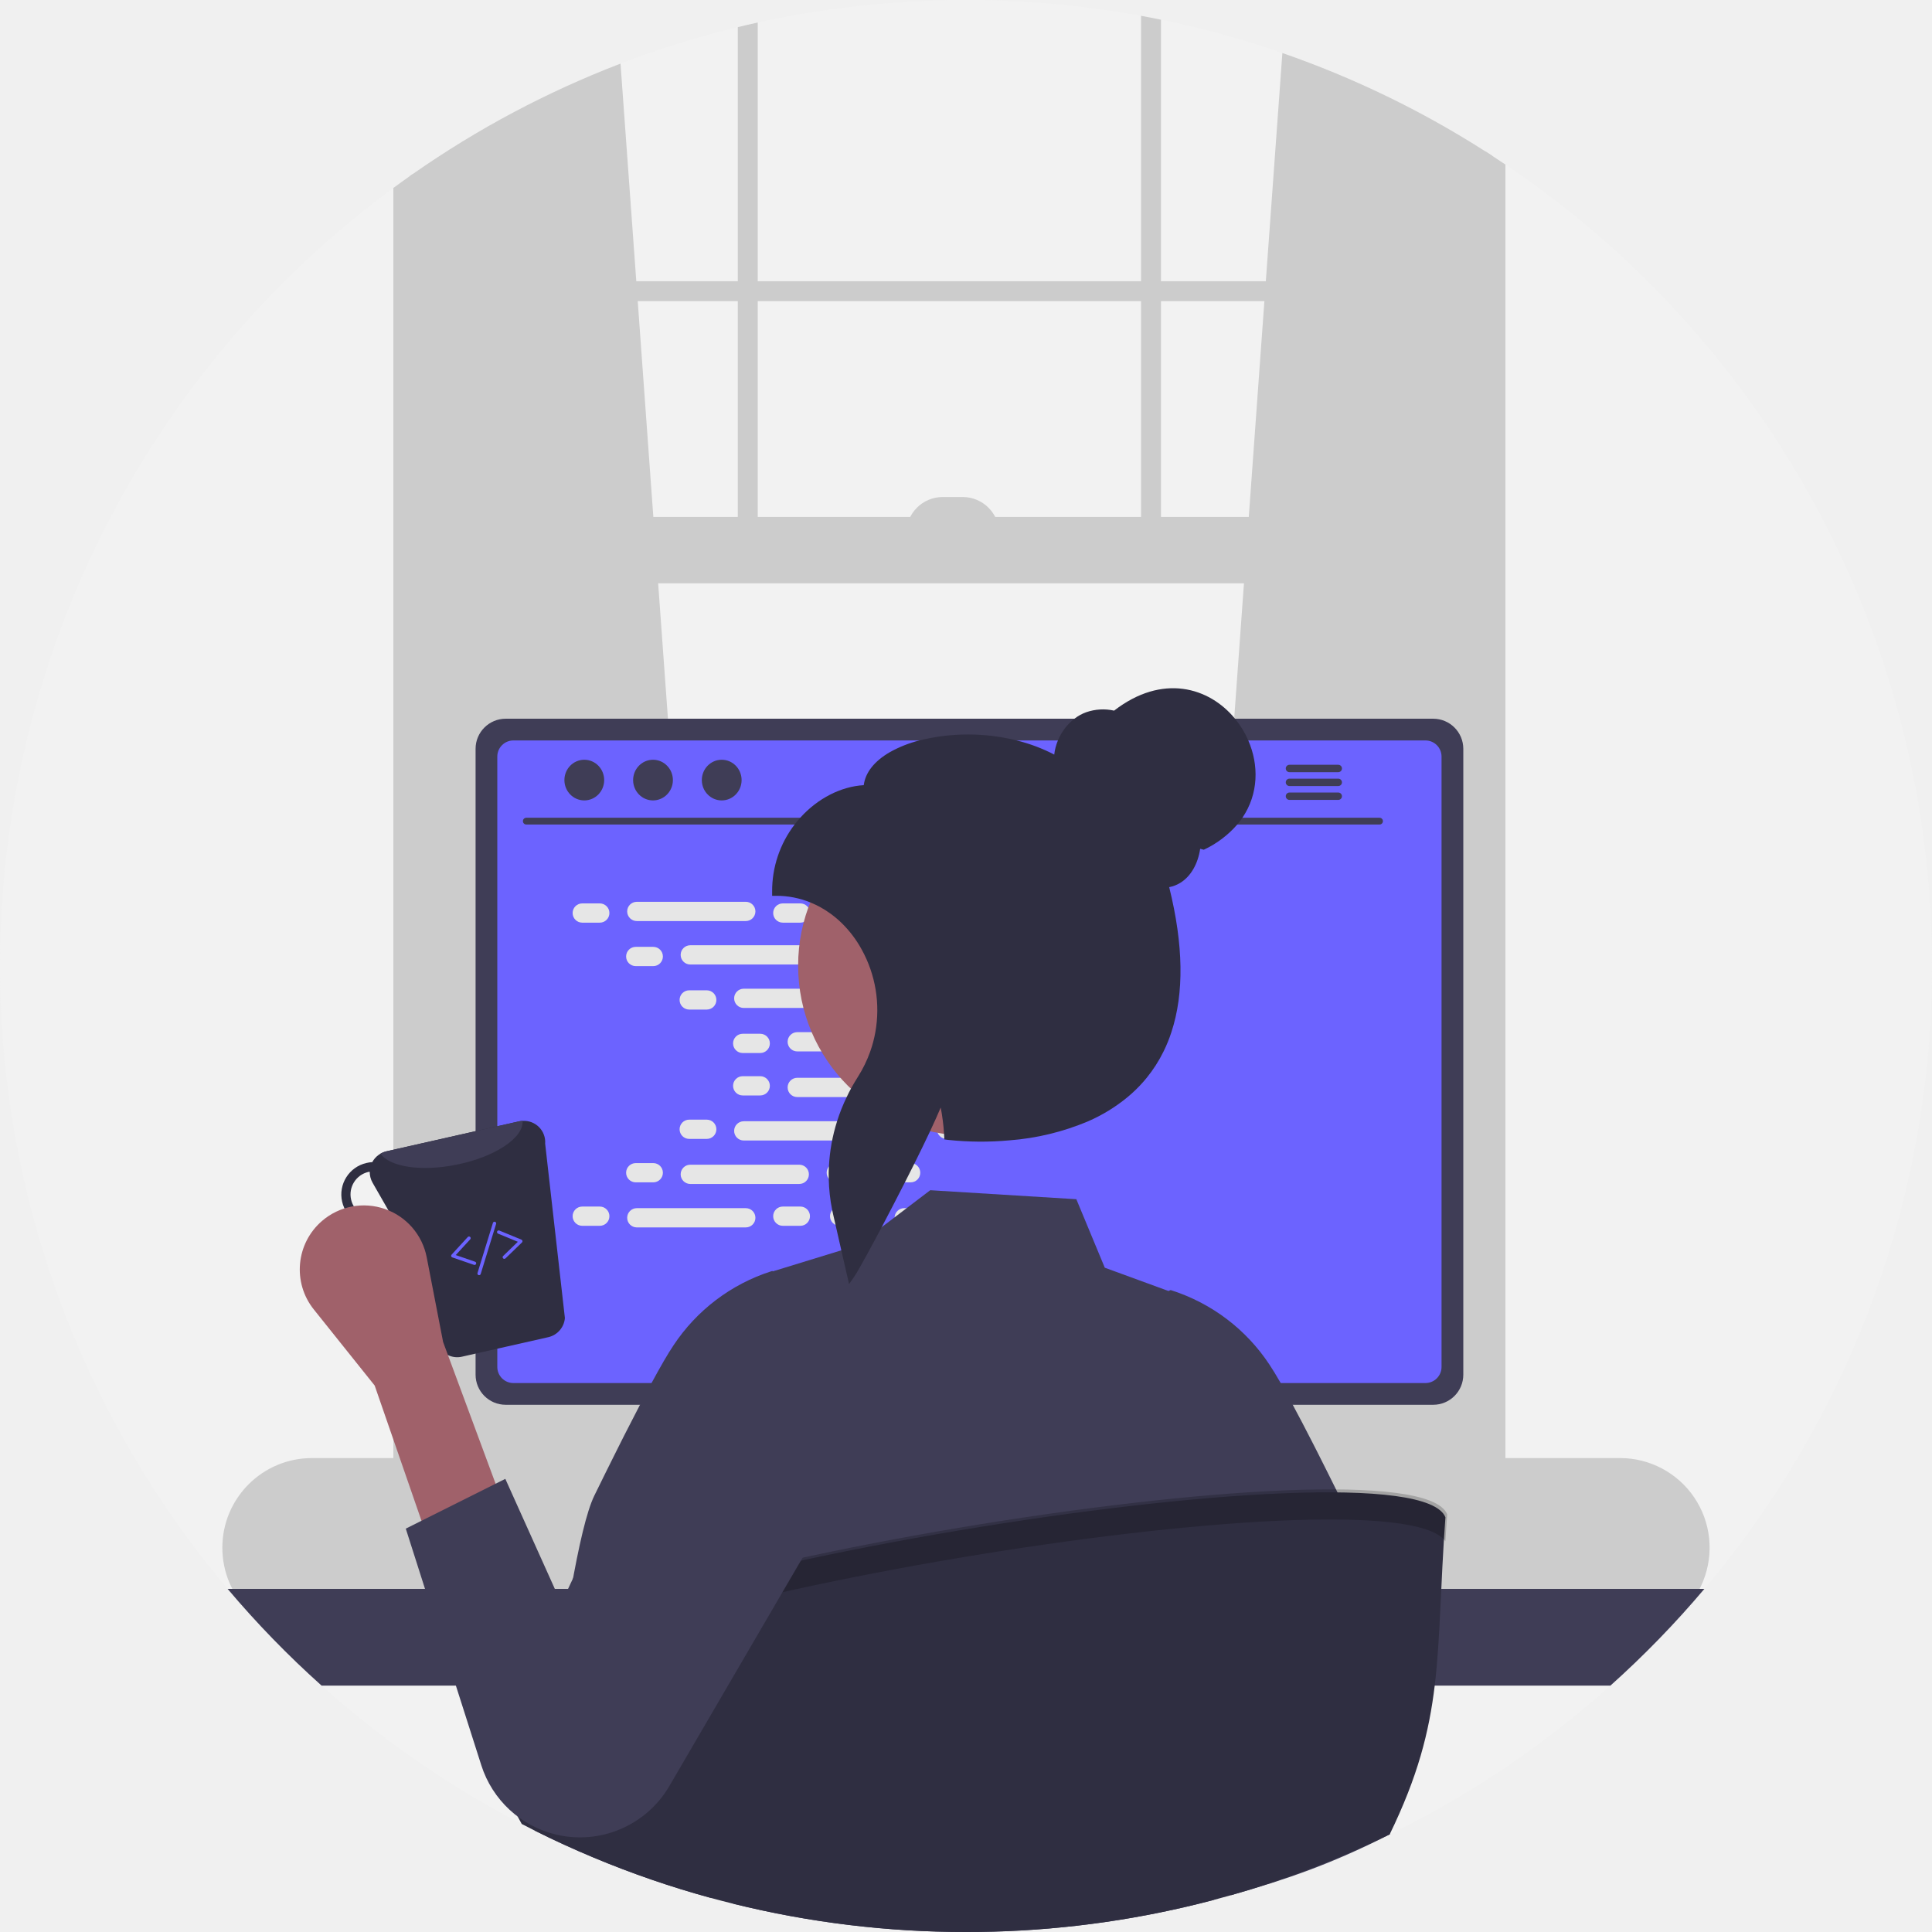
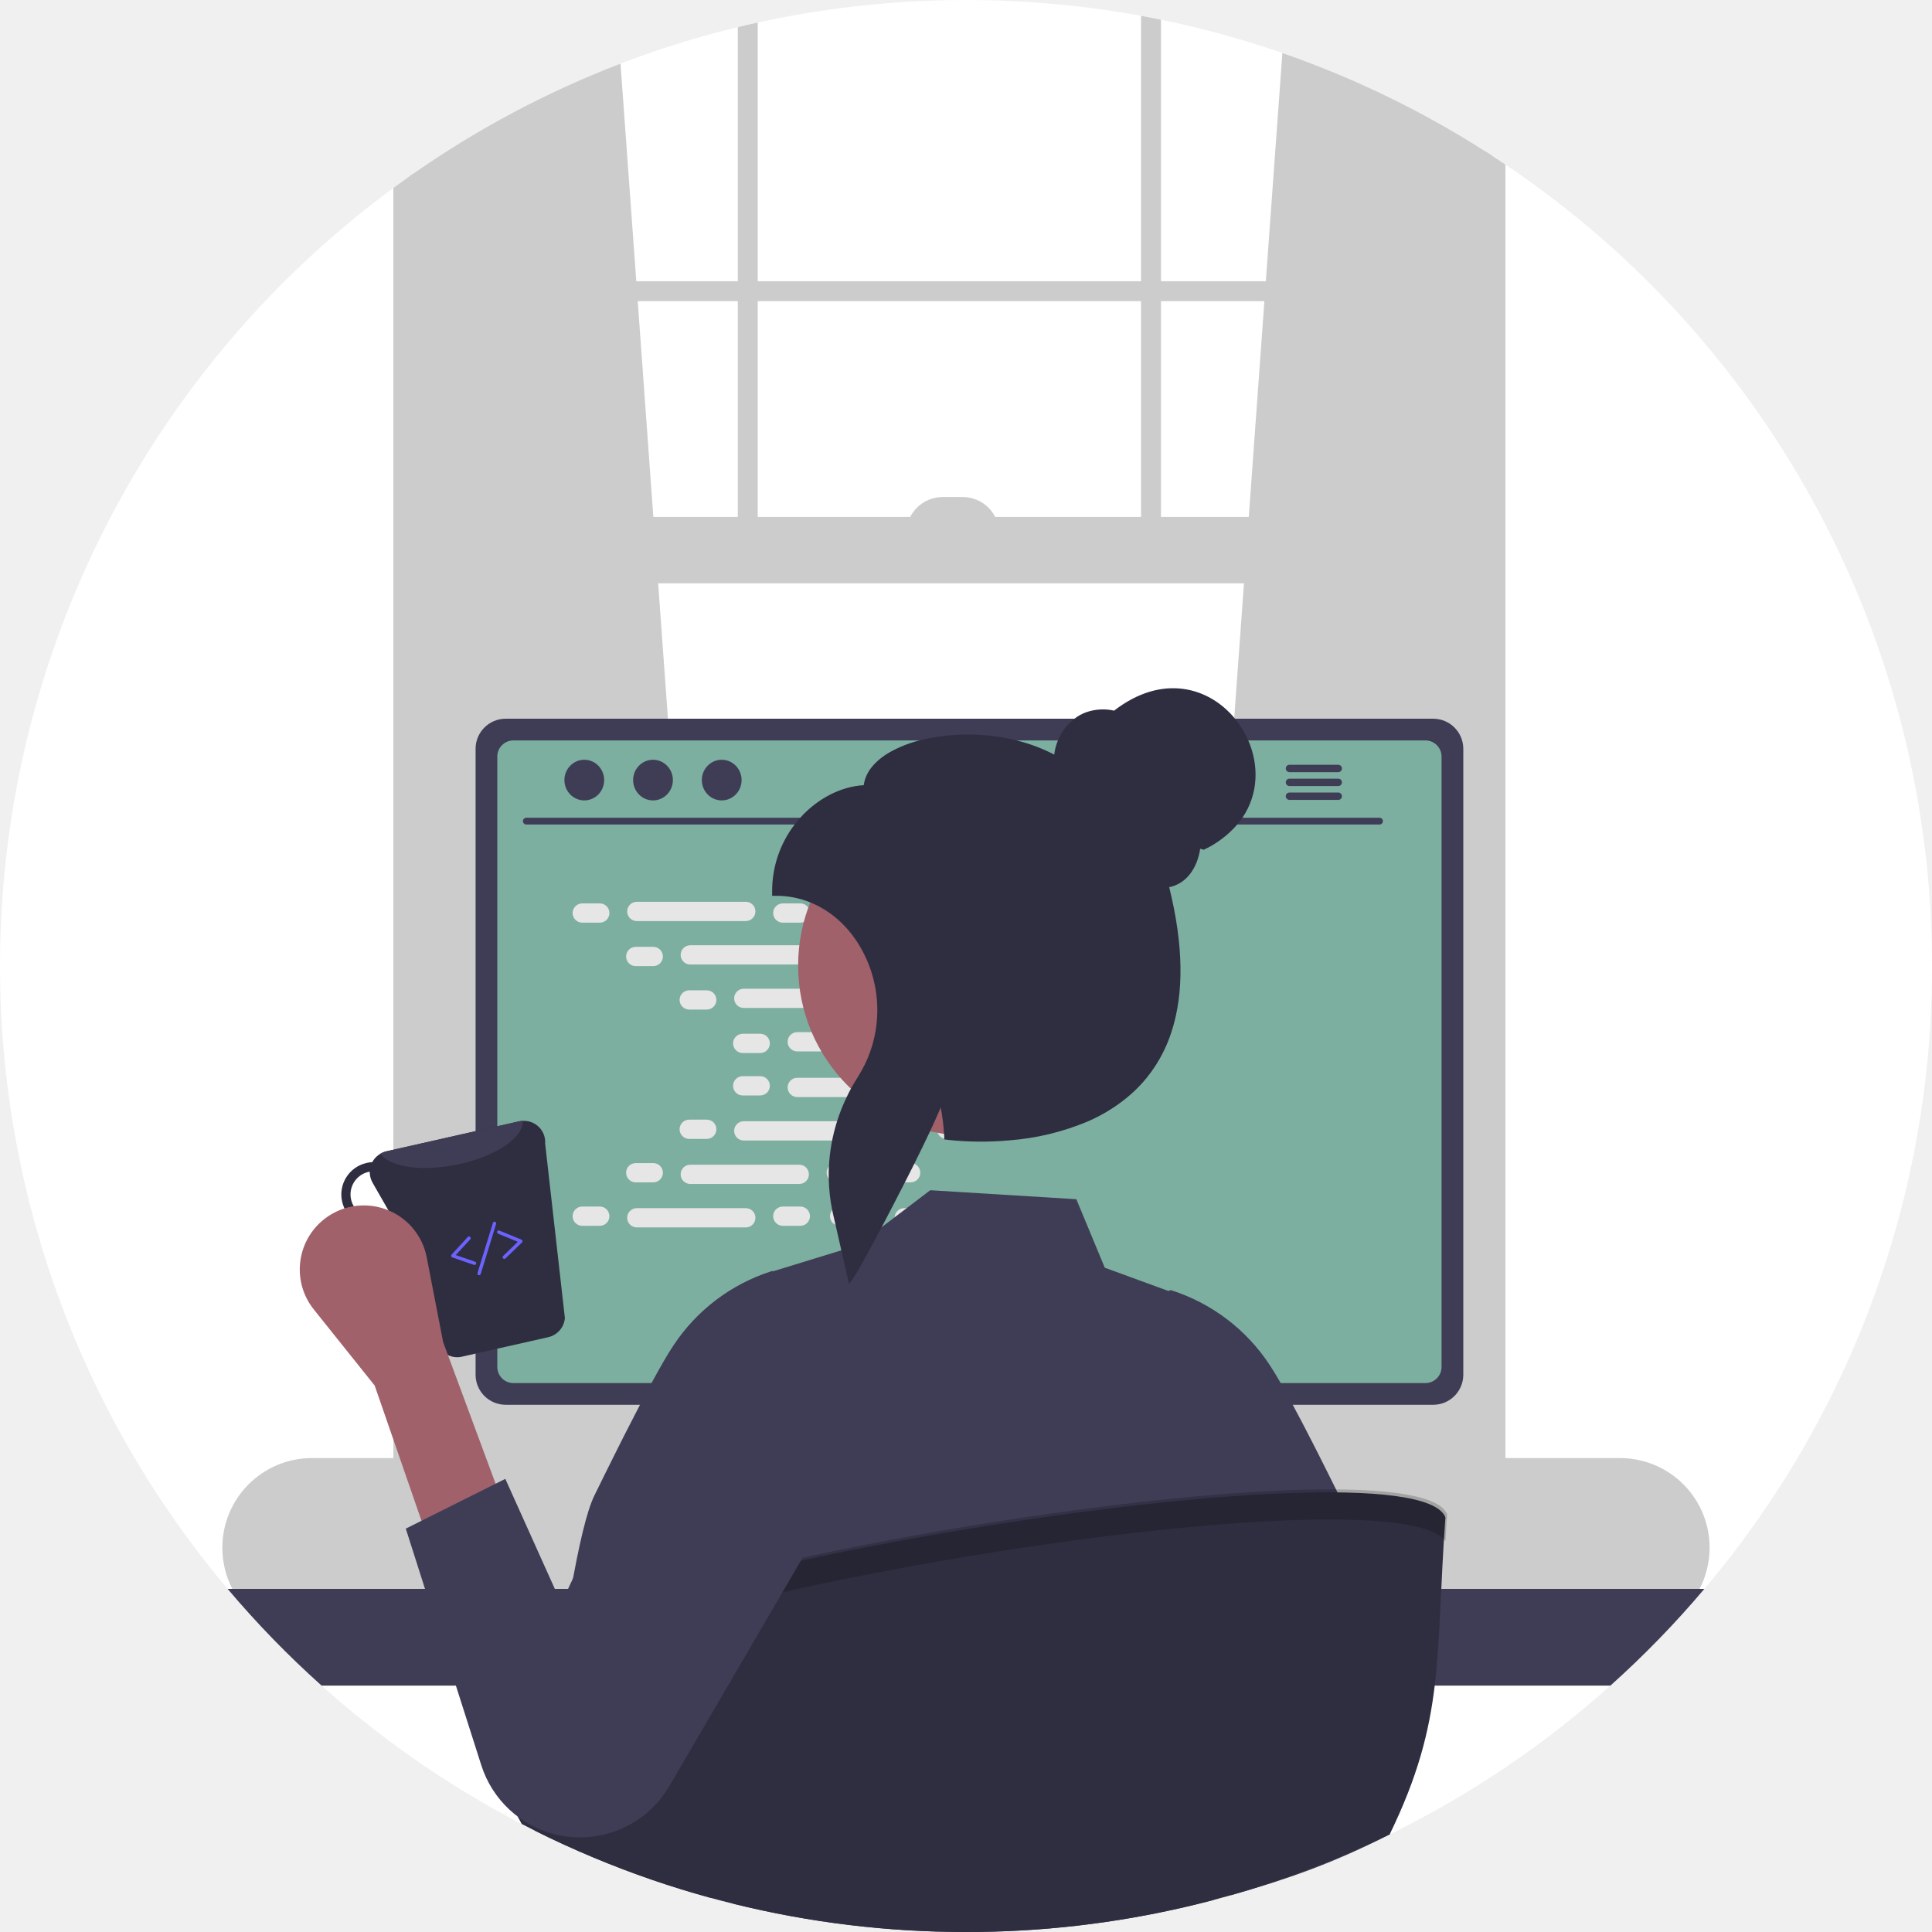
<svg xmlns="http://www.w3.org/2000/svg" data-name="Layer 1" width="578" height="578" viewBox="0 0 578 578">
-   <path d="M889,450a287.861,287.861,0,0,1-68.09,186.34c-1.6,1.9-3.23,3.77-4.89,5.63a290.588,290.588,0,0,1-67.49,55.99q-8.67,5.205-17.72,9.81c-.61.31-1.23.62-1.84.92-.73.37-1.47.73-2.21,1.09A286.159,286.159,0,0,1,679.24,728q-2.55.72-5.11,1.4a288.588,288.588,0,0,1-65.84,9.49c-1.16.03-2.3.05-3.4.07-.39.01-.77.02-1.15.02-1.25.01-2.49.02-3.74.02a289.271,289.271,0,0,1-69.54-8.43q-3.42-.84-6.81-1.77a285.473,285.473,0,0,1-34.97-12.03q-9-3.75-17.68-8.09c-1.31-.66-2.62-1.32-3.91-2-.55-.27-1.09-.56-1.63-.84a290.458,290.458,0,0,1-81.65-64.06c-1.6-1.79-3.17-3.61-4.72-5.44a289.025,289.025,0,0,1,49.59-419.1c1.64-1.21,3.29-2.41,4.96-3.58q.495-.345.99-.69a286.753,286.753,0,0,1,97.1-43.85c1.98-.49,3.96-.95,5.96-1.38a291.798,291.798,0,0,1,114.68-2.01c1.99.37,3.98.75,5.96,1.16a287.281,287.281,0,0,1,97.1,39.43c.66.42,1.32.84,1.98,1.28,1.33.86,2.66,1.74,3.97,2.63A288.686,288.686,0,0,1,889,450Z" transform="translate(-311 -161)" fill="#f2f2f2" />
+   <path d="M889,450a287.861,287.861,0,0,1-68.09,186.34c-1.6,1.9-3.23,3.77-4.89,5.63a290.588,290.588,0,0,1-67.49,55.99q-8.67,5.205-17.72,9.81c-.61.31-1.23.62-1.84.92-.73.37-1.47.73-2.21,1.09A286.159,286.159,0,0,1,679.24,728q-2.55.72-5.11,1.4a288.588,288.588,0,0,1-65.84,9.49c-1.16.03-2.3.05-3.4.07-.39.01-.77.02-1.15.02-1.25.01-2.49.02-3.74.02a289.271,289.271,0,0,1-69.54-8.43q-3.42-.84-6.81-1.77a285.473,285.473,0,0,1-34.97-12.03q-9-3.75-17.68-8.09c-1.31-.66-2.62-1.32-3.91-2-.55-.27-1.09-.56-1.63-.84a290.458,290.458,0,0,1-81.65-64.06c-1.6-1.79-3.17-3.61-4.72-5.44a289.025,289.025,0,0,1,49.59-419.1c1.64-1.21,3.29-2.41,4.96-3.58q.495-.345.99-.69a286.753,286.753,0,0,1,97.1-43.85c1.98-.49,3.96-.95,5.96-1.38a291.798,291.798,0,0,1,114.68-2.01c1.99.37,3.98.75,5.96,1.16a287.281,287.281,0,0,1,97.1,39.43c.66.42,1.32.84,1.98,1.28,1.33.86,2.66,1.74,3.97,2.63A288.686,288.686,0,0,1,889,450Z" transform="translate(-311 -161)" fill="#fff" />
  <path d="M527,599.51l-92.37,8.2-.99.09V213.66q.495-.345.99-.69a288.323,288.323,0,0,1,62.01-32.94l4.72,65.1.43,5.96,4.67,64.56L507.9,335.51l18.93,261.7Z" transform="translate(-311 -161)" fill="#ccc" />
  <path d="M755.43,206.32c.66.42,1.32.84,1.98,1.28V607.8l-1.98-.18-91.37-8.11.17-2.3L683.16,335.51l1.44-19.86,4.67-64.56.43-5.96,4.95-68.27A287.687,287.687,0,0,1,755.43,206.32Z" transform="translate(-311 -161)" fill="#ccc" />
  <path d="M755.43,206.32V613.26c0,7.81-5.38,14.16-12,14.16H446.63c-5.48,0-10.13-4.36-11.54-10.31a16.108,16.108,0,0,1-.46-3.85V212.97q-.495.345-.99.69c-1.67,1.17-3.32,2.37-4.96,3.58V613.26a22.919,22.919,0,0,0,6.18,16,17.06,17.06,0,0,0,7.78,4.66,15.118,15.118,0,0,0,3.99.53h296.8a15.249,15.249,0,0,0,4-.53c7.98-2.15,13.95-10.59,13.95-20.66V210.23c-1.31-.89-2.64-1.77-3.97-2.63C756.75,207.16,756.09,206.74,755.43,206.32Z" transform="translate(-311 -161)" fill="#ccc" />
  <rect x="120.655" y="84.134" width="326.752" height="5.959" fill="#ccc" />
  <path d="M531.73,169.12c1.98-.49,3.96-.95,5.96-1.38V329.55h-5.96Z" transform="translate(-311 -161)" fill="#ccc" />
  <path d="M652.37,165.73c1.99.37,3.98.75,5.96,1.16V329.55h-5.96Z" transform="translate(-311 -161)" fill="#ccc" />
  <path d="M795.65,597.21H404.34a26.82,26.82,0,0,0,0,53.64H795.65a26.76,26.76,0,0,0,20.12-9.11,27.096,27.096,0,0,0,3.02-4.18,25.54,25.54,0,0,0,1.75-3.56,26.803,26.803,0,0,0-24.89-36.79Z" transform="translate(-311 -161)" fill="#ccc" />
  <rect x="122.642" y="154.649" width="324.766" height="19.863" fill="#ccc" />
  <path d="M282.045,148.69h5.959a10.925,10.925,0,0,1,10.925,10.925v0a0,0,0,0,1,0,0h-27.809a0,0,0,0,1,0,0v0a10.925,10.925,0,0,1,10.925-10.925Z" fill="#ccc" />
  <path d="M820.91,636.34a289.004,289.004,0,0,1-28.12,28.95H407.21a289.004,289.004,0,0,1-28.12-28.95Z" transform="translate(-311 -161)" fill="#3f3d56" />
  <path d="M632.28,536.07H567.36a3.175,3.175,0,0,0-1.03.16,3.448,3.448,0,0,0-2.43,3.3V642.09h71.85V539.53A3.463,3.463,0,0,0,632.28,536.07Zm-24.57,50.6a7.531,7.531,0,0,1-1.56,4.6,7.665,7.665,0,0,1-13.78-4.6v-11.9a7.67,7.67,0,0,1,15.34,0Z" transform="translate(-311 -161)" fill="#2f2e41" />
  <path d="M563.68,638.81v9.89a1.94,1.94,0,0,0,1.93,1.94h68.43a1.946,1.946,0,0,0,1.93-1.94v-9.89Z" transform="translate(-311 -161)" fill="#3f3d56" />
  <path d="M739.78,376.02H462.28a9.011,9.011,0,0,0-9,8.99V572.27a9.007,9.007,0,0,0,9,9h277.5a9.007,9.007,0,0,0,9-9V385.01A9.012,9.012,0,0,0,739.78,376.02Z" transform="translate(-311 -161)" fill="#3f3d56" />
-   <path d="M737.46,382.52H464.59a4.82,4.82,0,0,0-4.81,4.82V569.96a4.818,4.818,0,0,0,4.81,4.81H737.46a4.818,4.818,0,0,0,4.81-4.81V387.34A4.821,4.821,0,0,0,737.46,382.52Z" transform="translate(-311 -161)" fill="#6c63ff" />
+   <path d="M737.46,382.52H464.59a4.82,4.82,0,0,0-4.81,4.82V569.96a4.818,4.818,0,0,0,4.81,4.81H737.46a4.818,4.818,0,0,0,4.81-4.81V387.34A4.821,4.821,0,0,0,737.46,382.52Z" transform="translate(-311 -161)" fill="#7dafa1" />
  <path d="M687.24,650.48l-2.52-11.97a2.992,2.992,0,0,0-1.86-2.17,2.894,2.894,0,0,0-1.06-.2H524.49a2.895,2.895,0,0,0-1.06.2,2.993,2.993,0,0,0-1.86,2.17l-2.52,11.97a2.987,2.987,0,0,0,2.92,3.6H684.31a2.948,2.948,0,0,0,2.32-1.11A2.985,2.985,0,0,0,687.24,650.48Z" transform="translate(-311 -161)" fill="#2f2e41" />
  <rect x="214.643" y="477.296" width="5" height="3" rx="0.488" fill="#3f3d56" />
  <rect x="224.643" y="477.296" width="5" height="3" rx="0.488" fill="#3f3d56" />
  <rect x="234.643" y="477.296" width="5" height="3" rx="0.488" fill="#3f3d56" />
  <rect x="244.643" y="477.296" width="5" height="3" rx="0.488" fill="#3f3d56" />
  <rect x="254.643" y="477.296" width="5" height="3" rx="0.488" fill="#3f3d56" />
  <rect x="264.643" y="477.296" width="5" height="3" rx="0.488" fill="#3f3d56" />
  <rect x="274.643" y="477.296" width="5" height="3" rx="0.488" fill="#3f3d56" />
  <rect x="284.643" y="477.296" width="5" height="3" rx="0.488" fill="#3f3d56" />
  <rect x="294.643" y="477.296" width="5" height="3" rx="0.488" fill="#3f3d56" />
  <rect x="304.643" y="477.296" width="5" height="3" rx="0.488" fill="#3f3d56" />
  <rect x="314.643" y="477.296" width="5" height="3" rx="0.488" fill="#3f3d56" />
  <rect x="324.643" y="477.296" width="5" height="3" rx="0.488" fill="#3f3d56" />
  <rect x="334.643" y="477.296" width="5" height="3" rx="0.488" fill="#3f3d56" />
  <rect x="344.643" y="477.296" width="5" height="3" rx="0.488" fill="#3f3d56" />
  <rect x="354.643" y="477.296" width="5" height="3" rx="0.488" fill="#3f3d56" />
  <rect x="364.643" y="477.296" width="5" height="3" rx="0.488" fill="#3f3d56" />
  <rect x="214.525" y="482.296" width="5" height="3" rx="0.488" fill="#3f3d56" />
  <rect x="224.525" y="482.296" width="5" height="3" rx="0.488" fill="#3f3d56" />
  <rect x="234.525" y="482.296" width="5" height="3" rx="0.488" fill="#3f3d56" />
  <rect x="244.525" y="482.296" width="5" height="3" rx="0.488" fill="#3f3d56" />
  <rect x="254.525" y="482.296" width="5" height="3" rx="0.488" fill="#3f3d56" />
  <rect x="264.525" y="482.296" width="5" height="3" rx="0.488" fill="#3f3d56" />
  <rect x="274.525" y="482.296" width="5" height="3" rx="0.488" fill="#3f3d56" />
  <rect x="284.525" y="482.296" width="5" height="3" rx="0.488" fill="#3f3d56" />
  <rect x="294.525" y="482.296" width="5" height="3" rx="0.488" fill="#3f3d56" />
  <rect x="304.525" y="482.296" width="5" height="3" rx="0.488" fill="#3f3d56" />
  <rect x="314.525" y="482.296" width="5" height="3" rx="0.488" fill="#3f3d56" />
  <rect x="324.525" y="482.296" width="5" height="3" rx="0.488" fill="#3f3d56" />
  <rect x="334.525" y="482.296" width="5" height="3" rx="0.488" fill="#3f3d56" />
  <rect x="344.525" y="482.296" width="5" height="3" rx="0.488" fill="#3f3d56" />
  <rect x="354.525" y="482.296" width="5" height="3" rx="0.488" fill="#3f3d56" />
  <rect x="364.525" y="482.296" width="5" height="3" rx="0.488" fill="#3f3d56" />
  <rect x="262.525" y="488.296" width="40" height="3" rx="0.488" fill="#3f3d56" />
  <path d="M723.748,407.677H468.425a1.016,1.016,0,0,1,0-2.031H723.748a1.016,1.016,0,0,1,0,2.031Z" transform="translate(-311 -161)" fill="#3f3d56" />
  <ellipse cx="174.805" cy="233.379" rx="5.95" ry="6.083" fill="#3f3d56" />
  <ellipse cx="195.361" cy="233.379" rx="5.95" ry="6.083" fill="#3f3d56" />
  <ellipse cx="215.917" cy="233.379" rx="5.95" ry="6.083" fill="#3f3d56" />
  <path d="M711.37,389.8h-14.6a1.105,1.105,0,0,0,0,2.21h14.6a1.105,1.105,0,0,0,0-2.21Z" transform="translate(-311 -161)" fill="#3f3d56" />
  <path d="M711.37,393.95h-14.6a1.105,1.105,0,0,0,0,2.21h14.6a1.105,1.105,0,0,0,0-2.21Z" transform="translate(-311 -161)" fill="#3f3d56" />
  <path d="M711.37,398.1h-14.6a1.105,1.105,0,0,0,0,2.21h14.6a1.105,1.105,0,0,0,0-2.21Z" transform="translate(-311 -161)" fill="#3f3d56" />
  <rect x="171.314" y="270.273" width="11.006" height="5.76" rx="2.88" fill="#e6e6e6" />
  <rect x="231.314" y="270.273" width="11.006" height="5.76" rx="2.88" fill="#e6e6e6" />
  <rect x="248.314" y="270.273" width="11.006" height="5.76" rx="2.88" fill="#e6e6e6" />
  <rect x="187.634" y="269.793" width="38.366" height="5.76" rx="2.88" fill="#e6e6e6" />
  <rect x="267.634" y="269.793" width="38.366" height="5.76" rx="2.88" fill="#e6e6e6" />
  <rect x="187.314" y="283.273" width="11.006" height="5.76" rx="2.88" fill="#e6e6e6" />
  <rect x="247.314" y="283.273" width="11.006" height="5.76" rx="2.88" fill="#e6e6e6" />
  <rect x="264.314" y="283.273" width="11.006" height="5.76" rx="2.88" fill="#e6e6e6" />
  <rect x="203.634" y="282.793" width="38.366" height="5.76" rx="2.88" fill="#e6e6e6" />
  <rect x="283.634" y="282.793" width="38.366" height="5.76" rx="2.88" fill="#e6e6e6" />
  <rect x="203.314" y="296.273" width="11.006" height="5.76" rx="2.88" fill="#e6e6e6" />
  <rect x="263.314" y="296.273" width="11.006" height="5.76" rx="2.88" fill="#e6e6e6" />
  <rect x="280.314" y="296.273" width="11.006" height="5.76" rx="2.88" fill="#e6e6e6" />
  <rect x="219.634" y="295.793" width="38.366" height="5.76" rx="2.88" fill="#e6e6e6" />
  <rect x="299.634" y="295.793" width="38.366" height="5.76" rx="2.88" fill="#e6e6e6" />
  <rect x="219.314" y="309.273" width="11.006" height="5.76" rx="2.88" fill="#e6e6e6" />
  <rect x="279.314" y="309.273" width="11.006" height="5.76" rx="2.88" fill="#e6e6e6" />
  <rect x="296.314" y="309.273" width="11.006" height="5.76" rx="2.88" fill="#e6e6e6" />
  <rect x="235.634" y="308.793" width="38.366" height="5.76" rx="2.88" fill="#e6e6e6" />
  <rect x="231.314" y="360.967" width="11.006" height="5.76" rx="2.88" fill="#e6e6e6" />
  <rect x="248.314" y="360.967" width="11.006" height="5.76" rx="2.88" fill="#e6e6e6" />
  <rect x="267.634" y="361.447" width="38.366" height="5.76" rx="2.88" fill="#e6e6e6" />
  <rect x="171.314" y="360.967" width="11.006" height="5.76" rx="2.88" fill="#e6e6e6" />
  <rect x="187.634" y="361.447" width="38.366" height="5.76" rx="2.88" fill="#e6e6e6" />
  <rect x="187.314" y="347.967" width="11.006" height="5.76" rx="2.88" fill="#e6e6e6" />
  <rect x="247.314" y="347.967" width="11.006" height="5.76" rx="2.88" fill="#e6e6e6" />
  <rect x="264.314" y="347.967" width="11.006" height="5.76" rx="2.88" fill="#e6e6e6" />
  <rect x="203.634" y="348.447" width="38.366" height="5.76" rx="2.88" fill="#e6e6e6" />
  <rect x="203.314" y="334.967" width="11.006" height="5.76" rx="2.88" fill="#e6e6e6" />
  <rect x="263.314" y="334.967" width="11.006" height="5.76" rx="2.88" fill="#e6e6e6" />
  <rect x="280.314" y="334.967" width="11.006" height="5.76" rx="2.88" fill="#e6e6e6" />
  <rect x="219.634" y="335.447" width="38.366" height="5.76" rx="2.88" fill="#e6e6e6" />
  <rect x="219.314" y="321.967" width="11.006" height="5.76" rx="2.88" fill="#e6e6e6" />
  <rect x="279.314" y="321.967" width="11.006" height="5.76" rx="2.88" fill="#e6e6e6" />
  <rect x="296.314" y="321.967" width="11.006" height="5.76" rx="2.88" fill="#e6e6e6" />
  <rect x="235.634" y="322.447" width="38.366" height="5.76" rx="2.88" fill="#e6e6e6" />
  <path d="M726.81,709.77c-.61.31-1.23.62-1.84.92-15.8,7.9-28.44,12.39-45.73,17.31-1.46-16.3-2.87-44.95-4.24-62.71-.36-4.61-.72-8.48-1.07-11.21a15.182,15.182,0,0,0-.88-4.25l.06,4.25.15,11.21.87,64.11a288.588,288.588,0,0,1-65.84,9.49c-1.16.03-2.3.05-3.4.07-.39.01-.77.02-1.15.02-1.25.01-2.49.02-3.74.02a289.271,289.271,0,0,1-69.54-8.43c.49-16.13.98-44.46,1.45-65.28.1-4.07.19-7.86.29-11.21.19-7.16.39-12.32.58-14.05a4.361,4.361,0,0,0-.39.97,97.154,97.154,0,0,0-1.89,13.08c-.35,3.35-.7,7.14-1.05,11.21-1.86,21.63-3.8,51.04-5.8,63.51a285.473,285.473,0,0,1-34.97-12.03q-9-3.75-17.68-8.09c1.1-7.2,2.25-15.27,3.43-23.64.92-6.49,1.87-13.16,2.84-19.75,1.5-10.18,3.04-20.16,4.6-28.95,2.28-12.84,4.62-23.16,6.94-27.9,2.2-4.5,4.4-8.94,6.53-13.19.74-1.49,1.48-2.96,2.2-4.39.17-.34.34-.67.51-1,1.53-3.01,3.01-5.89,4.42-8.59,1.21-2.31,2.36-4.49,3.45-6.5,2.64-4.88,4.88-8.77,6.54-11.23a55.257,55.257,0,0,1,29.28-22.21l.3-.08.21.09,20.45-6.28,2.99-.92,2.01-.62,7.08-5.39,3.85-2.93,3.61-2.75,7.06-5.37,43.71,2.69,8.51,20.49,19.06,6.97.33-.15.29-.12.3.08a55.306,55.306,0,0,1,29.28,22.21c.94,1.41,2.08,3.27,3.37,5.52,1.1,1.91,2.3,4.09,3.6,6.5,1.85,3.43,3.87,7.3,6.01,11.49.47.92.95,1.86,1.43,2.81q1.335,2.64,2.71,5.39c2.13,4.25,4.33,8.69,6.53,13.2,1.91,3.91,3.84,11.95,5.74,22.18,1.57,8.5,3.13,18.52,4.64,28.95,1.98,13.52-.13,29.71,1.66,42.15C726.58,708.23,726.7,709,726.81,709.77Z" transform="translate(-311 -161)" fill="#3f3d56" />
  <circle cx="289.615" cy="288.888" r="50.836" fill="#a0616a" />
  <path d="M684.45,382.52a26.608,26.608,0,0,0-3.97-6.5c-7.72-9.43-21.76-13.58-36.17-2.42a15.279,15.279,0,0,0-8.35.48,12.91,12.91,0,0,0-3.52,1.94,15.97,15.97,0,0,0-4.94,6.5,15.522,15.522,0,0,0-1.1,4.23,50.565,50.565,0,0,0-11.23-4.23,60.34,60.34,0,0,0-29.13,0,36.544,36.544,0,0,0-8.78,3.48c-4.68,2.7-7.37,6.11-7.85,9.9-6.75.38-13.77,3.93-19,9.75-.59.65-1.16,1.33-1.69,2.03A32.709,32.709,0,0,0,542,427.73V429h1.27a26.87,26.87,0,0,1,10.15,1.98,27.585,27.585,0,0,1,5.89,3.25,28.764,28.764,0,0,1,3.37,2.8,33.483,33.483,0,0,1,6.12,8.05,37.459,37.459,0,0,1,4.08,24.71,36.2,36.2,0,0,1-1.52,5.76,37.584,37.584,0,0,1-3.71,7.63c-.06.09-.11.18-.17.27-.67,1.07-1.31,2.16-1.91,3.26-.45.82-.87,1.66-1.26,2.5a51.957,51.957,0,0,0-2.88,7.24,53.586,53.586,0,0,0-2.44,13.54c-.07,1.22-.09,2.44-.05,3.66a51.979,51.979,0,0,0,1.03,9.36c.09.42.18.83.27,1.25l.73,3.19,1.73,7.61,1.2,5.24,1.11,4.86,1.64-2.35c.56-.8,1.97-3.26,3.86-6.74,1.25-2.27,2.7-4.98,4.27-7.94,2.19-4.15,4.59-8.78,6.94-13.4.95-1.87,1.89-3.73,2.8-5.55,1.72-3.45,3.34-6.78,4.73-9.74,1.28-2.73,2.37-5.15,3.18-7.09.25,1.27.46,2.56.62,3.86.18,1.32.31,2.66.38,4,.02.2.03.41.04.61l.04.82.01.24,1.06.14a93.022,93.022,0,0,0,18.4.14h.01a74.862,74.862,0,0,0,23.56-5.71,49.257,49.257,0,0,0,11.8-7.24,41.3,41.3,0,0,0,4.66-4.52c.36-.41.71-.82,1.05-1.24a41.125,41.125,0,0,0,5.05-7.9,41.802,41.802,0,0,0,2.34-5.76c3.84-11.63,3.62-26.14-.66-43.38a9.923,9.923,0,0,0,3.27-1.26c3.14-1.89,5.32-5.64,6-10.22l1.08.29a30.104,30.104,0,0,0,10.01-7.54,24.115,24.115,0,0,0,1.54-2.03C687.58,398.45,687.62,389.81,684.45,382.52Z" transform="translate(-311 -161)" fill="#2f2e41" />
  <polygon points="206.32 475.296 214.817 442.504 222.32 470.8 206.32 475.296" opacity="0.2" />
  <path d="M743.43,614.93c-3.04,41.88.11,60.32-16.67,94.85A286.159,286.159,0,0,1,679.24,728q-2.55.72-5.11,1.4a288.588,288.588,0,0,1-65.84,9.49c-1.16.03-2.3.05-3.4.07-.39.01-.77.02-1.15.02-1.25.01-2.49.02-3.74.02a289.271,289.271,0,0,1-69.54-8.43q-3.42-.84-6.81-1.77a285.473,285.473,0,0,1-34.97-12.03q-9-3.75-17.68-8.09c-1.31-.66-2.62-1.32-3.91-2-6.63-11.66-10.4-25.84-10.48-42.88C461.2,634.44,733.29,589.61,743.43,614.93Z" transform="translate(-311 -161)" fill="#2f2e41" />
  <path d="M743.422,622.102c.155-2.593.329-5.271.531-8.06-10.14-25.32-282.23,19.51-286.82,48.87.013,2.692.128,5.304.321,7.855C468.57,641.789,727.059,599.181,743.422,622.102Z" transform="translate(-311 -161)" opacity="0.2" />
  <path d="M474.096,503.152a6.365,6.365,0,0,0-6.753-6.816,5.854,5.854,0,0,0-1.005.126l-39.762,8.983a6.548,6.548,0,0,0-4.209,3.235,8.184,8.184,0,0,0-1.727.251,9.661,9.661,0,0,0,4.271,18.845,9.794,9.794,0,0,0,3.895-1.884l13.474,37.941a6.329,6.329,0,0,0,6.941,3.046l25.849-5.842A6.416,6.416,0,0,0,480,555.32Zm-49.781,21.923a6.91,6.91,0,0,1-3.078-13.474c.126-.031.251,0,.377-.031a6.506,6.506,0,0,0,.848,3.266l4.931,8.606A6.505,6.505,0,0,1,424.314,525.074Z" transform="translate(-311 -161)" fill="#2f2e41" />
  <path d="M467.343,496.336c.377,5.025-8.229,10.804-19.755,13.097-10.585,2.167-20.07.659-22.739-3.298a6.025,6.025,0,0,1,1.728-.691l39.762-8.983A5.854,5.854,0,0,1,467.343,496.336Z" transform="translate(-311 -161)" fill="#3f3d56" />
  <path d="M439.843,623.905,462.177,612.738l-18.611-50.251-4.905-25.342a19.161,19.161,0,0,0-31.282-10.907h0a19.161,19.161,0,0,0-2.493,26.518l18.207,22.759Z" transform="translate(-311 -161)" fill="#a0616a" />
  <path d="M462.177,603.433l-29.778,14.889,22.599,70.809A30.977,30.977,0,0,0,477.333,709.847h0a30.977,30.977,0,0,0,33.737-14.197l59.925-102.714a31.62,31.62,0,0,0-10.196-42.982h0a31.62,31.62,0,0,0-45.296,12.765l-36.576,77.936Z" transform="translate(-311 -161)" fill="#3f3d56" />
  <path d="M452.967,539.441a.496.496,0,0,1-.163-.027l-6.501-2.238a.499.499,0,0,1-.206-.811l4.835-5.265a.5.5,0,1,1,.736.676l-4.319,4.702,5.779,1.99a.5.5,0,0,1-.163.973Z" transform="translate(-311 -161)" fill="#6c63ff" />
  <path d="M461.878,537.617a.5.5,0,0,1-.348-.859l4.395-4.249-5.903-2.433a.5.5,0,1,1,.381-.924l6.609,2.724a.5.5,0,0,1,.157.821l-4.943,4.779A.5.5,0,0,1,461.878,537.617Z" transform="translate(-311 -161)" fill="#6c63ff" />
  <path d="M454.332,542.5a.482.482,0,0,1-.147-.022.5.5,0,0,1-.331-.625l4.615-15a.5.5,0,0,1,.956.295l-4.615,15A.5.5,0,0,1,454.332,542.5Z" transform="translate(-311 -161)" fill="#6c63ff" />
</svg>
